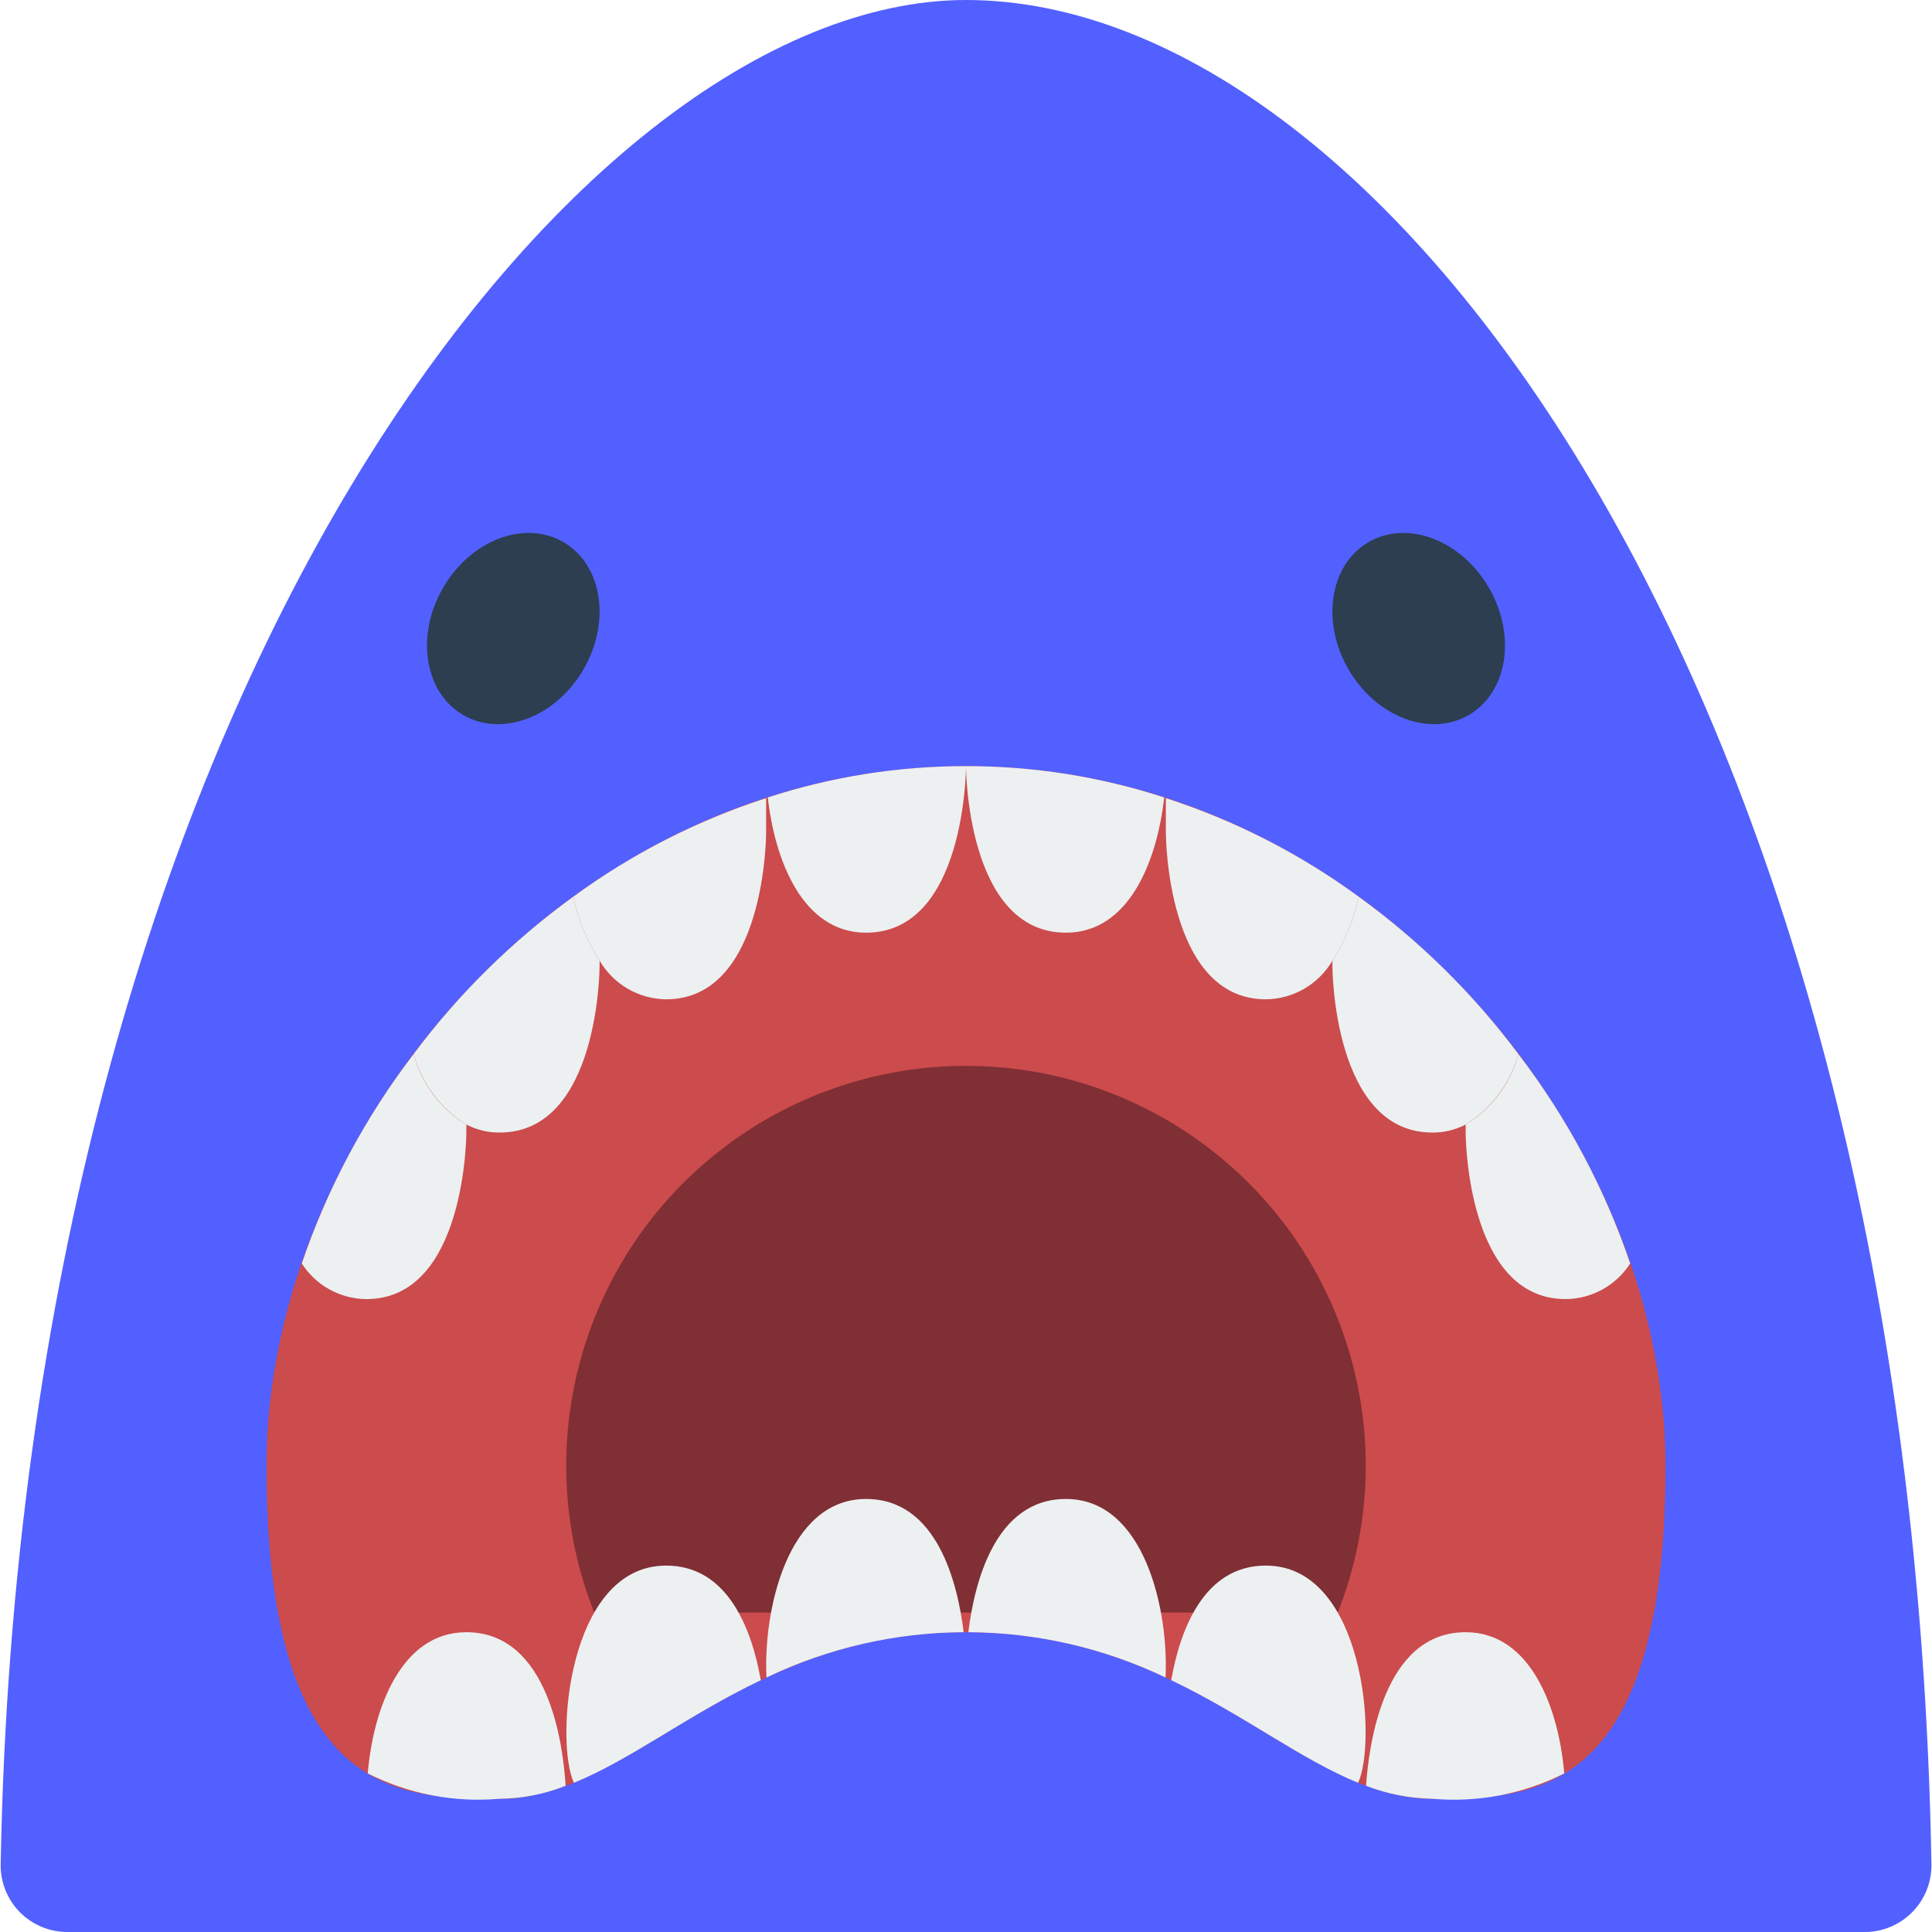
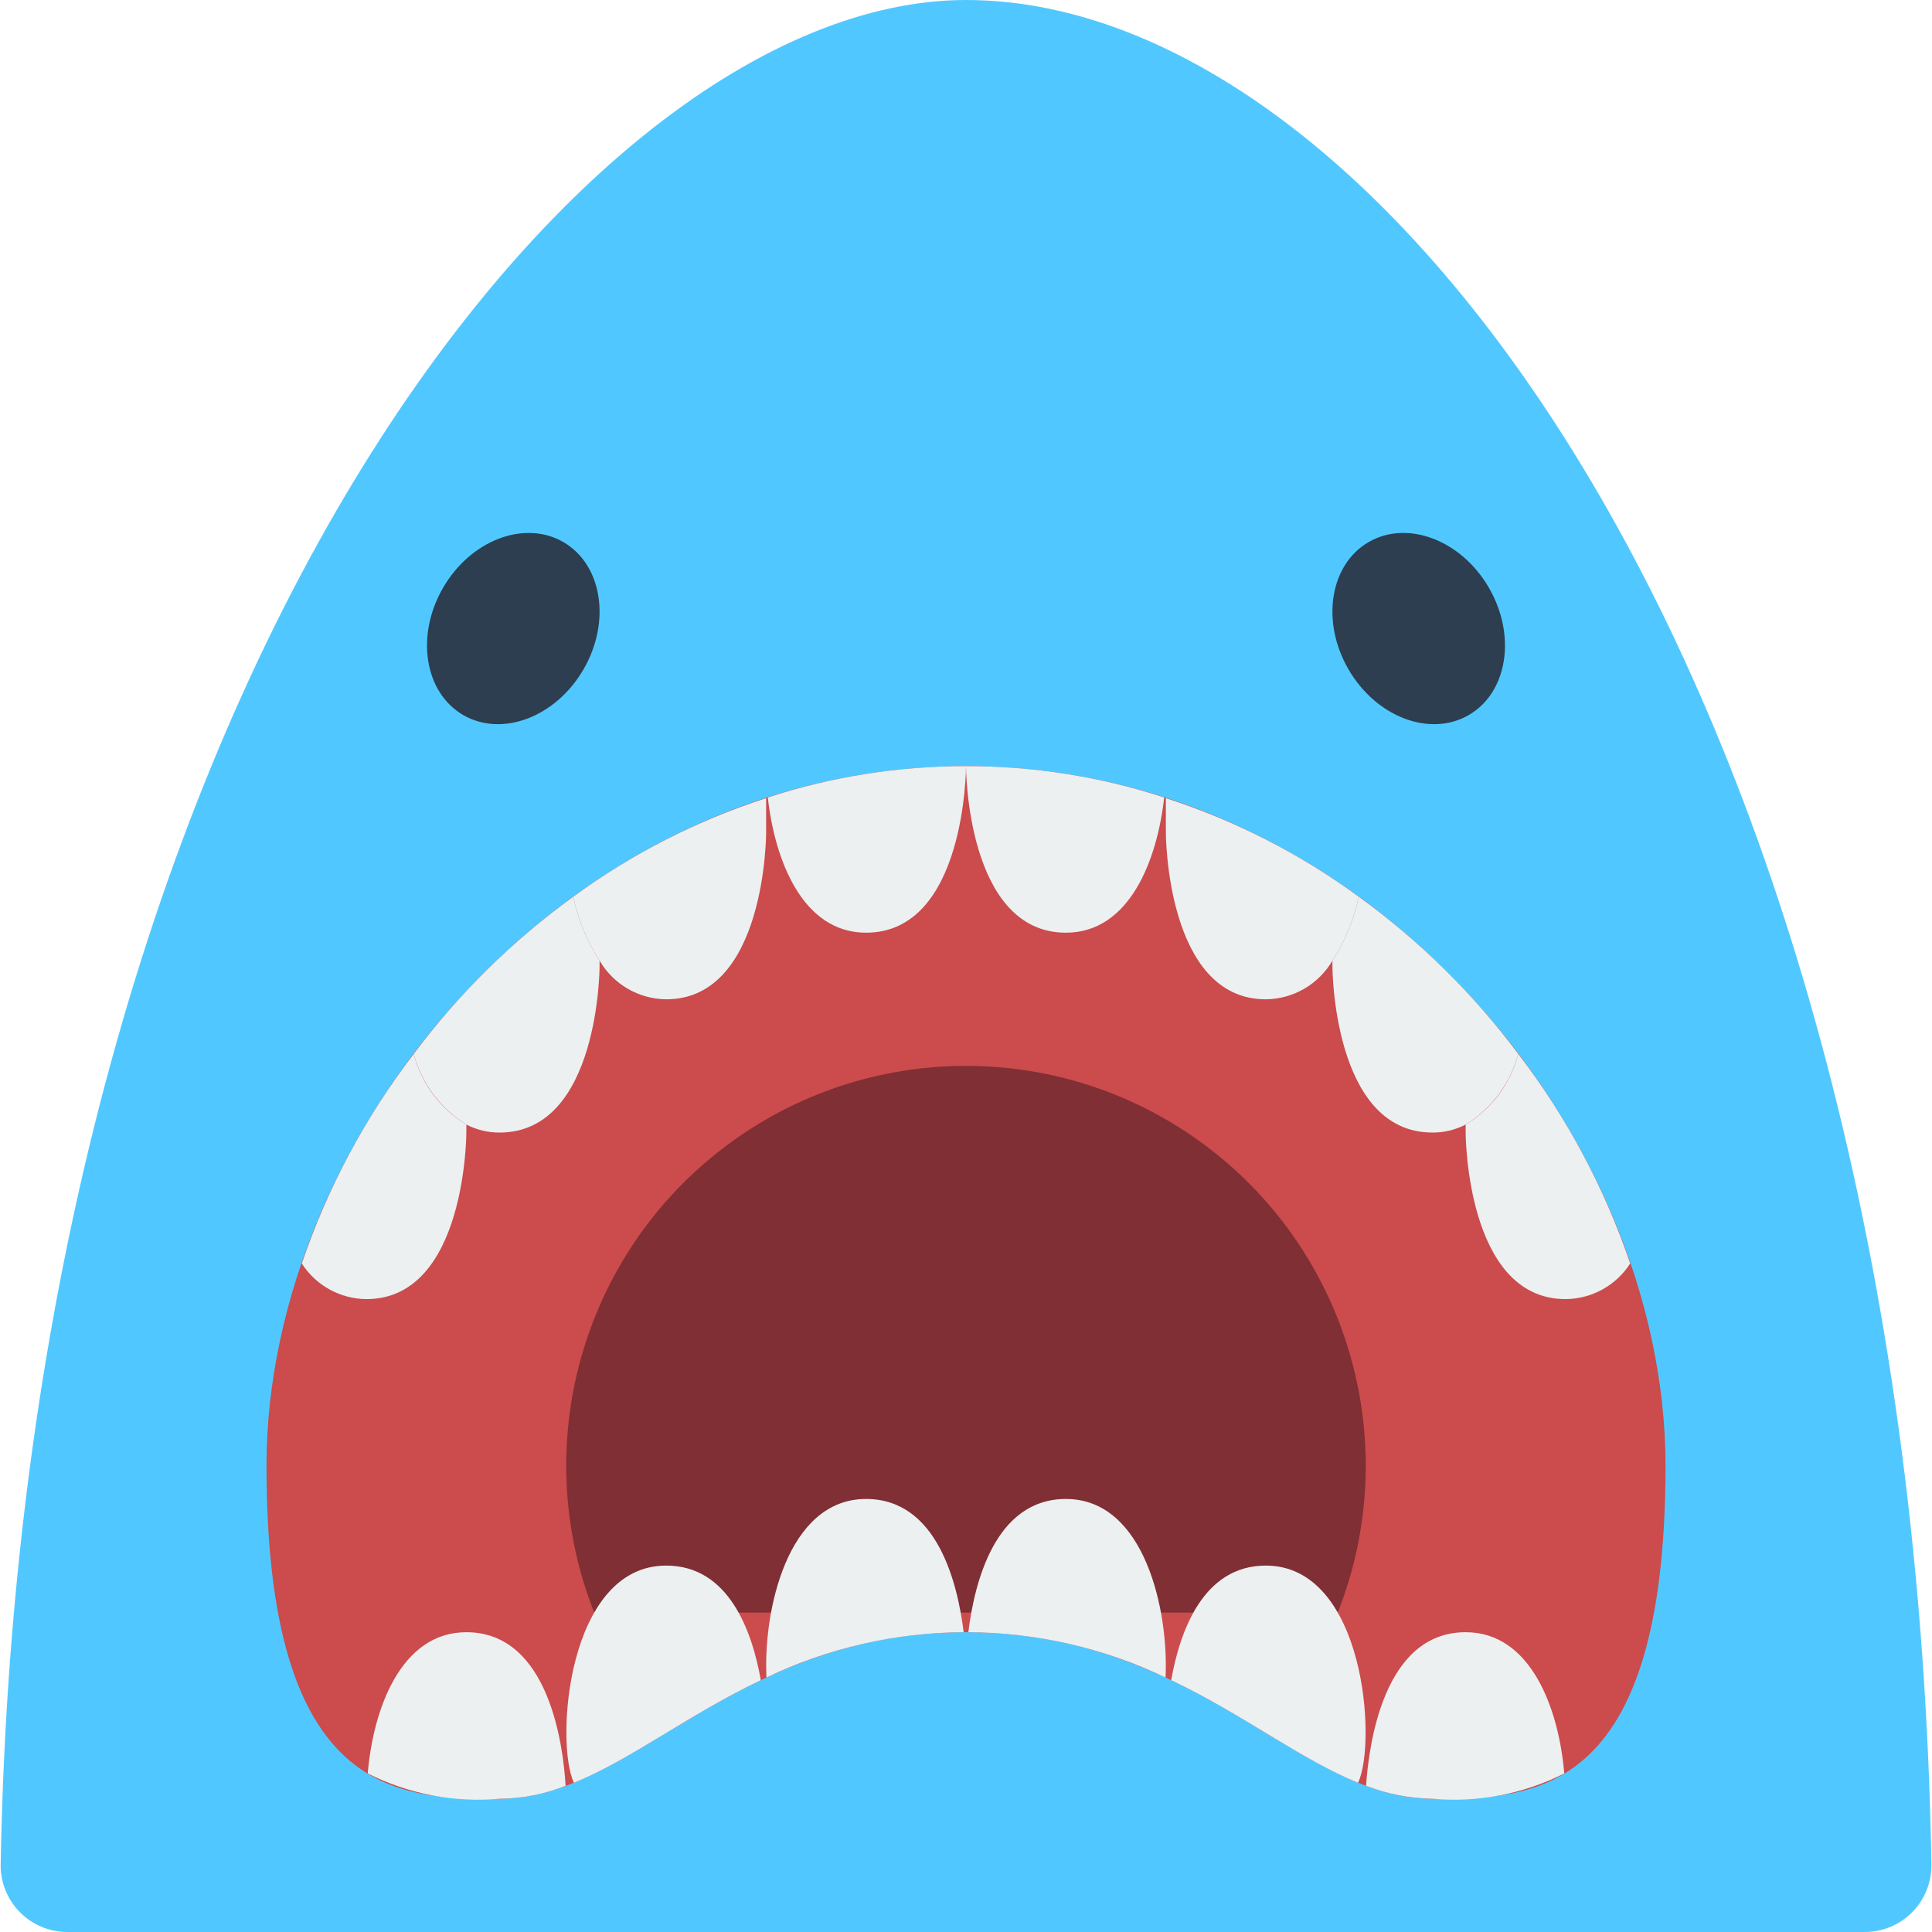
<svg xmlns="http://www.w3.org/2000/svg" height="512" viewBox="0 0 58 58" width="512">
  <g id="Page-1" fill="none" fill-rule="evenodd">
    <g id="010---Shark" fill-rule="nonzero">
-       <path id="Shape" d="m29 0c12.755 0 28.4 21.179 28.983 55.98.005.534-.203 1.048-.579 1.427-.376.379-.887.593-1.421.593h-53.963c-.534 0-1.046-.214-1.422-.593-.376-.38-.584-.894-.578-1.428.619-34.801 17.206-55.979 28.98-55.979z" fill="#5260ff" />
+       <path id="Shape" d="m29 0c12.755 0 28.4 21.179 28.983 55.98.005.534-.203 1.048-.579 1.427-.376.379-.887.593-1.421.593h-53.963c-.534 0-1.046-.214-1.422-.593-.376-.38-.584-.894-.578-1.428.619-34.801 17.206-55.979 28.98-55.979z" fill="#50c8ff" />
      <path id="Shape" d="m29 49c7 0 10 5 14 5 3 0 7 0 7-10s-9-21-21-21-21 11-21 21 4 10 7 10c4 0 7-5 14-5z" fill="#cc4b4c" />
      <ellipse id="Oval" cx="15.41" cy="18.87" fill="#2c3e50" rx="3" ry="2.438" transform="matrix(.5 -.866 .866 .5 -8.637 22.78)" />
      <ellipse id="Oval" cx="42.591" cy="18.871" fill="#2c3e50" rx="2.438" ry="3" transform="matrix(.866 -.5 .5 .866 -3.729 23.823)" />
      <path id="Shape" d="m40.16 48.41c1.978-5.006.381-10.717-3.907-13.971-4.288-3.254-10.218-3.254-14.507 0-4.288 3.254-5.885 8.965-3.907 13.971z" fill="#802f34" />
      <g fill="#ecf0f1">
        <path id="Shape" d="m29 23s0 5-3 5c-1.91 0-2.74-2.18-2.95-4.06 1.921-.625 3.93-.942 5.95-.94z" />
        <path id="Shape" d="m34.95 23.94c-.21 1.88-1.04 4.06-2.95 4.06-3 0-3-5-3-5 2.02-.002 4.029.315 5.95.94z" />
        <path id="Shape" d="m14 33.76v.24s0 5-3 5c-.786-.006-1.516-.408-1.94-1.07.77-2.265 1.905-4.39 3.36-6.29.229.886.796 1.647 1.58 2.12z" />
        <path id="Shape" d="m45.58 31.64c-.236.883-.802 1.641-1.58 2.12-.309.16-.652.243-1 .24-3 0-3-5-3-5v-.16c.379-.586.647-1.237.79-1.92 1.826 1.323 3.441 2.914 4.79 4.72z" />
        <path id="Shape" d="m48.94 37.93c-.424.662-1.154 1.064-1.94 1.07-3 0-3-5-3-5v-.24c.784-.473 1.351-1.234 1.58-2.12 1.455 1.9 2.59 4.025 3.36 6.29z" />
        <path id="Shape" d="m23 23.96v1.04s0 5-3 5c-.824-.008-1.584-.449-2-1.16-.379-.586-.647-1.237-.79-1.92 1.76-1.289 3.714-2.288 5.79-2.96z" />
        <path id="Shape" d="m18 28.84v.16s0 5-3 5c-.348.003-.691-.08-1-.24-.778-.479-1.344-1.237-1.58-2.12 1.349-1.806 2.964-3.397 4.79-4.72.143.683.411 1.334.79 1.92z" />
        <path id="Shape" d="m40.79 26.92c-.143.683-.411 1.334-.79 1.92-.416.711-1.176 1.152-2 1.16-3 0-3-5-3-5v-1.04c2.076.672 4.03 1.671 5.79 2.96z" />
        <path id="Shape" d="m16.98 53.61c-.63.252-1.301.384-1.98.39-1.365.121-2.737-.142-3.96-.76.16-1.92.99-4.24 2.96-4.24 2.49 0 2.91 3.43 2.98 4.61z" />
        <path id="Shape" d="m46.96 53.24c-1.223.618-2.595.881-3.96.76-.681-.011-1.355-.143-1.99-.39.08-1.17.5-4.61 2.99-4.61 1.97 0 2.8 2.32 2.96 4.24z" />
        <path id="Shape" d="m28.93 49c-2.05.01-4.072.474-5.92 1.36-.1-1.97.61-5.36 2.99-5.36 2.14 0 2.75 2.54 2.93 4z" />
        <path id="Shape" d="m22.84 50.44c-2.18 1.04-3.89 2.38-5.61 3.08-.57-1.19-.21-6.52 2.77-6.52 1.88 0 2.58 1.97 2.84 3.44z" />
        <path id="Shape" d="m34.99 50.36c-1.848-.886-3.87-1.35-5.92-1.36.18-1.46.79-4 2.93-4 2.38 0 3.09 3.39 2.99 5.36z" />
        <path id="Shape" d="m40.77 53.52c-1.72-.7-3.43-2.04-5.61-3.08.26-1.47.96-3.44 2.84-3.44 2.98 0 3.34 5.33 2.77 6.52z" />
      </g>
    </g>
  </g>
</svg>
